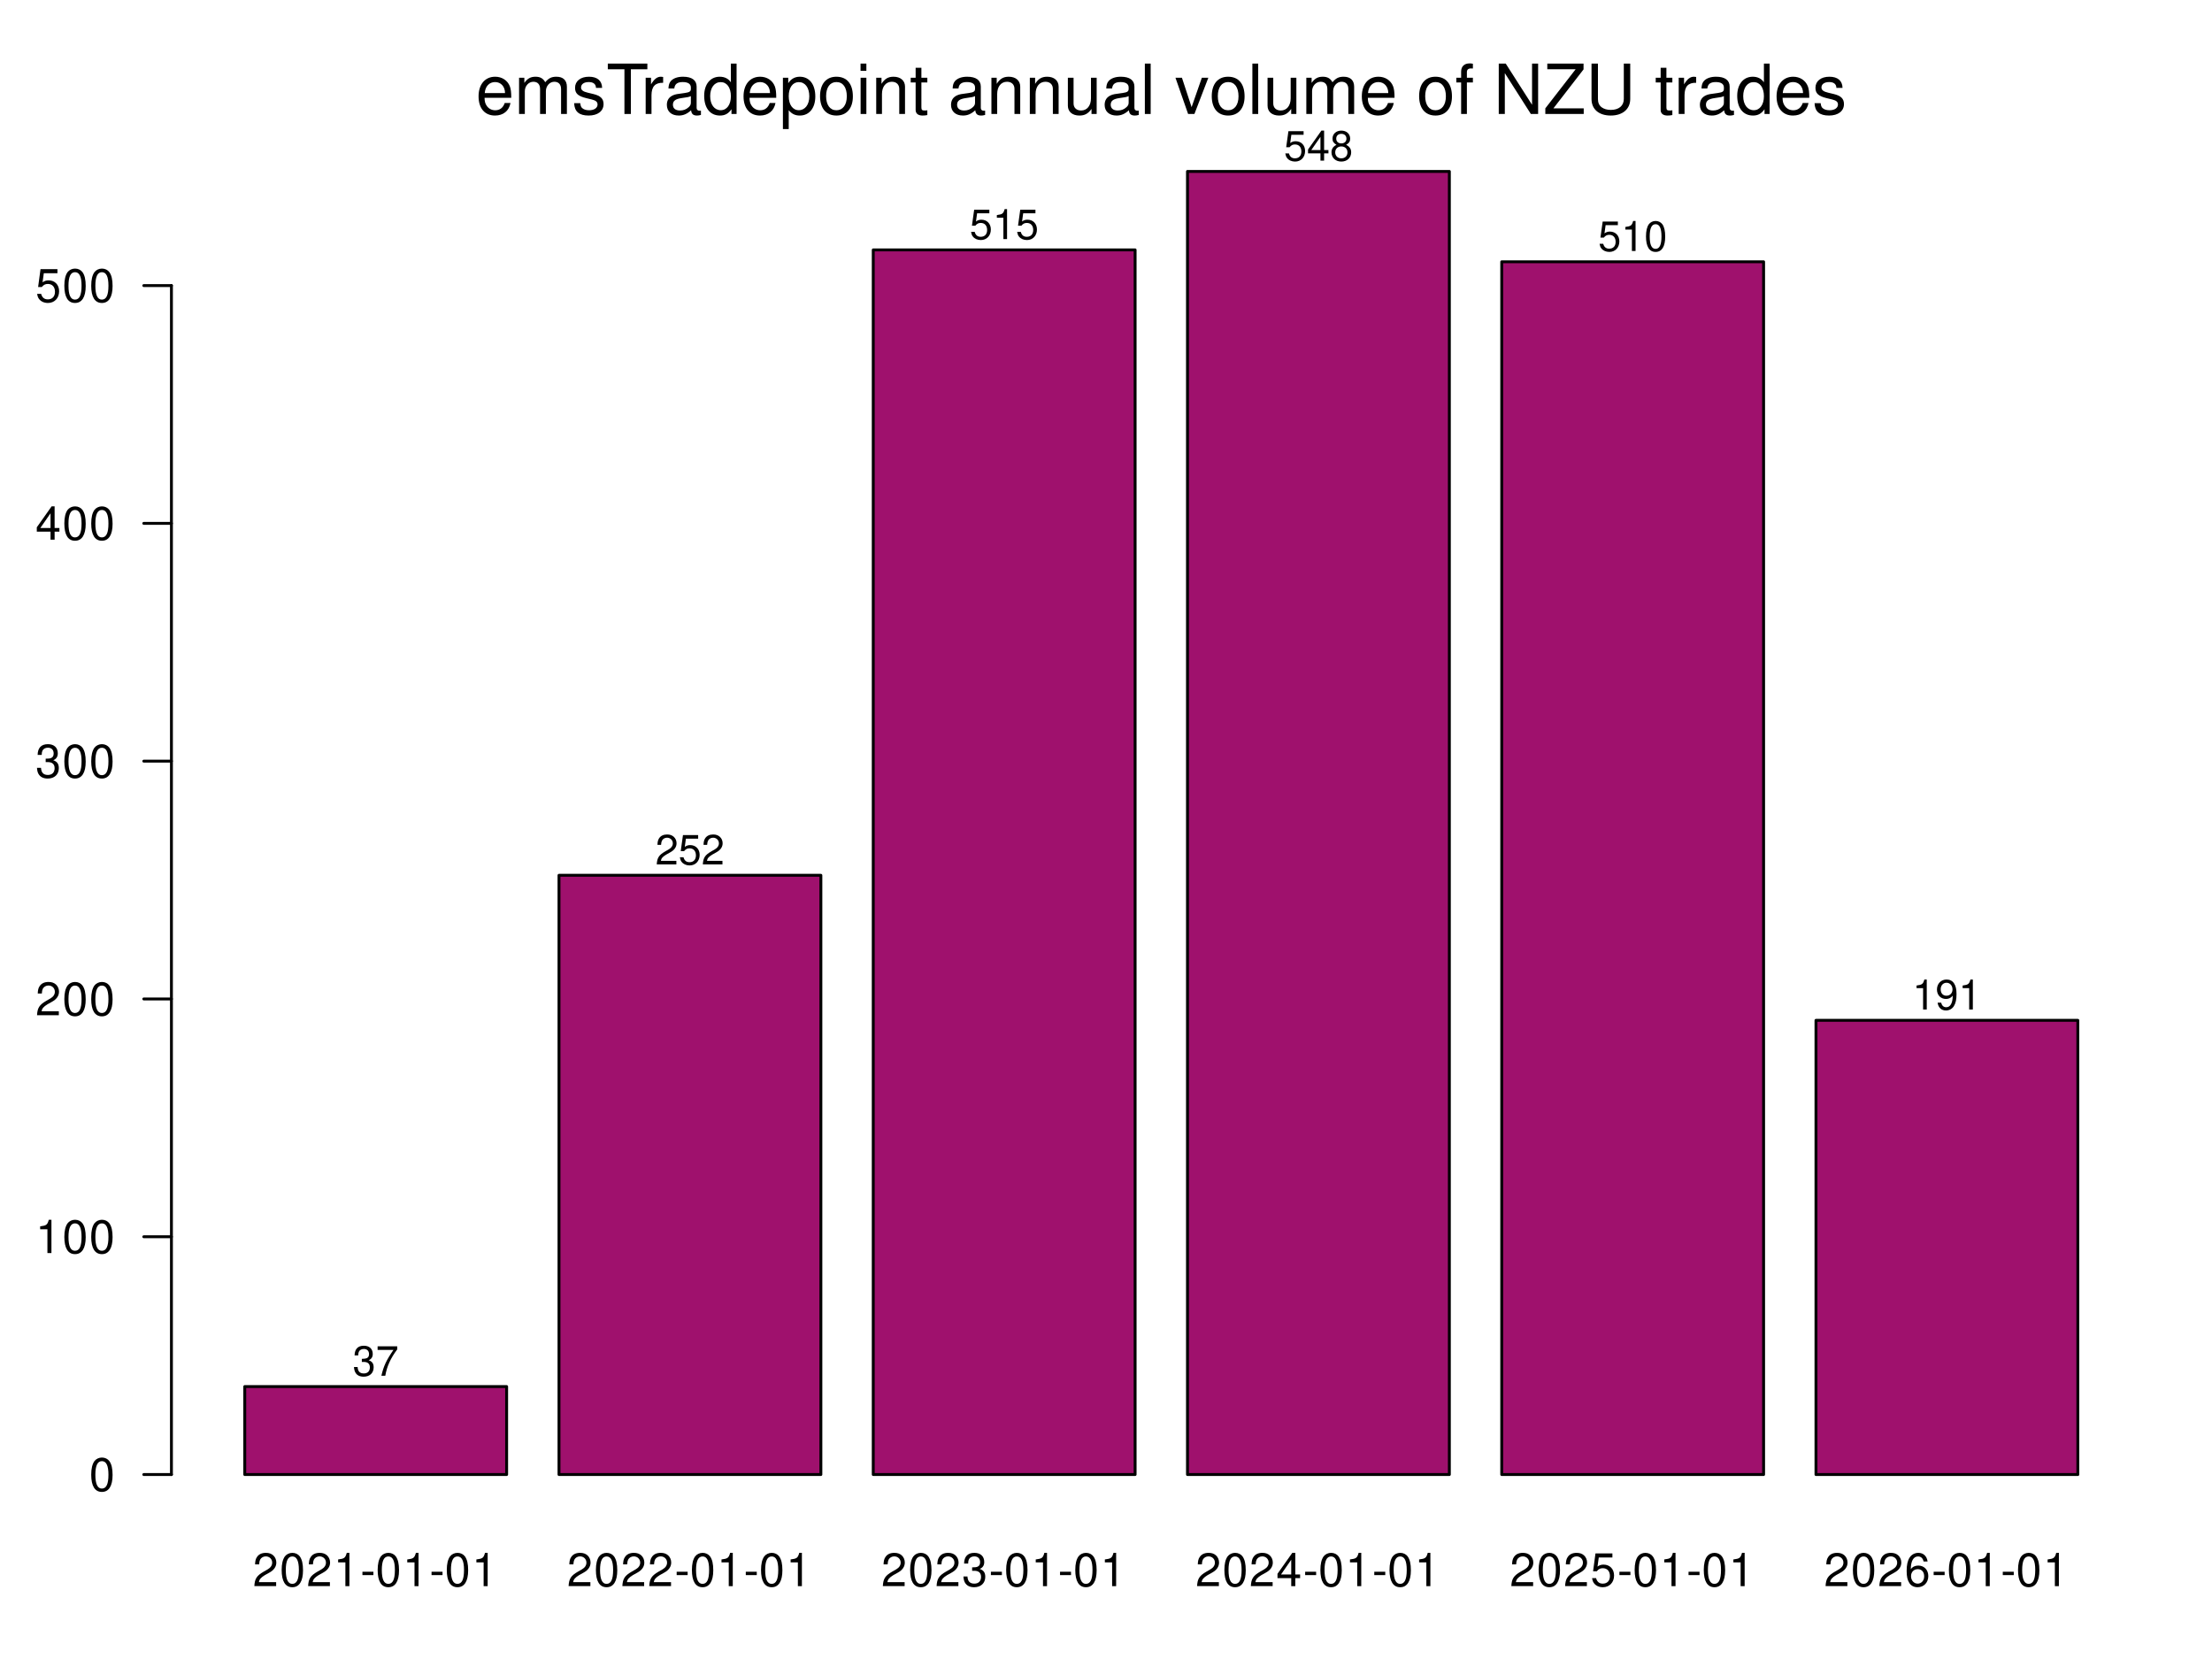
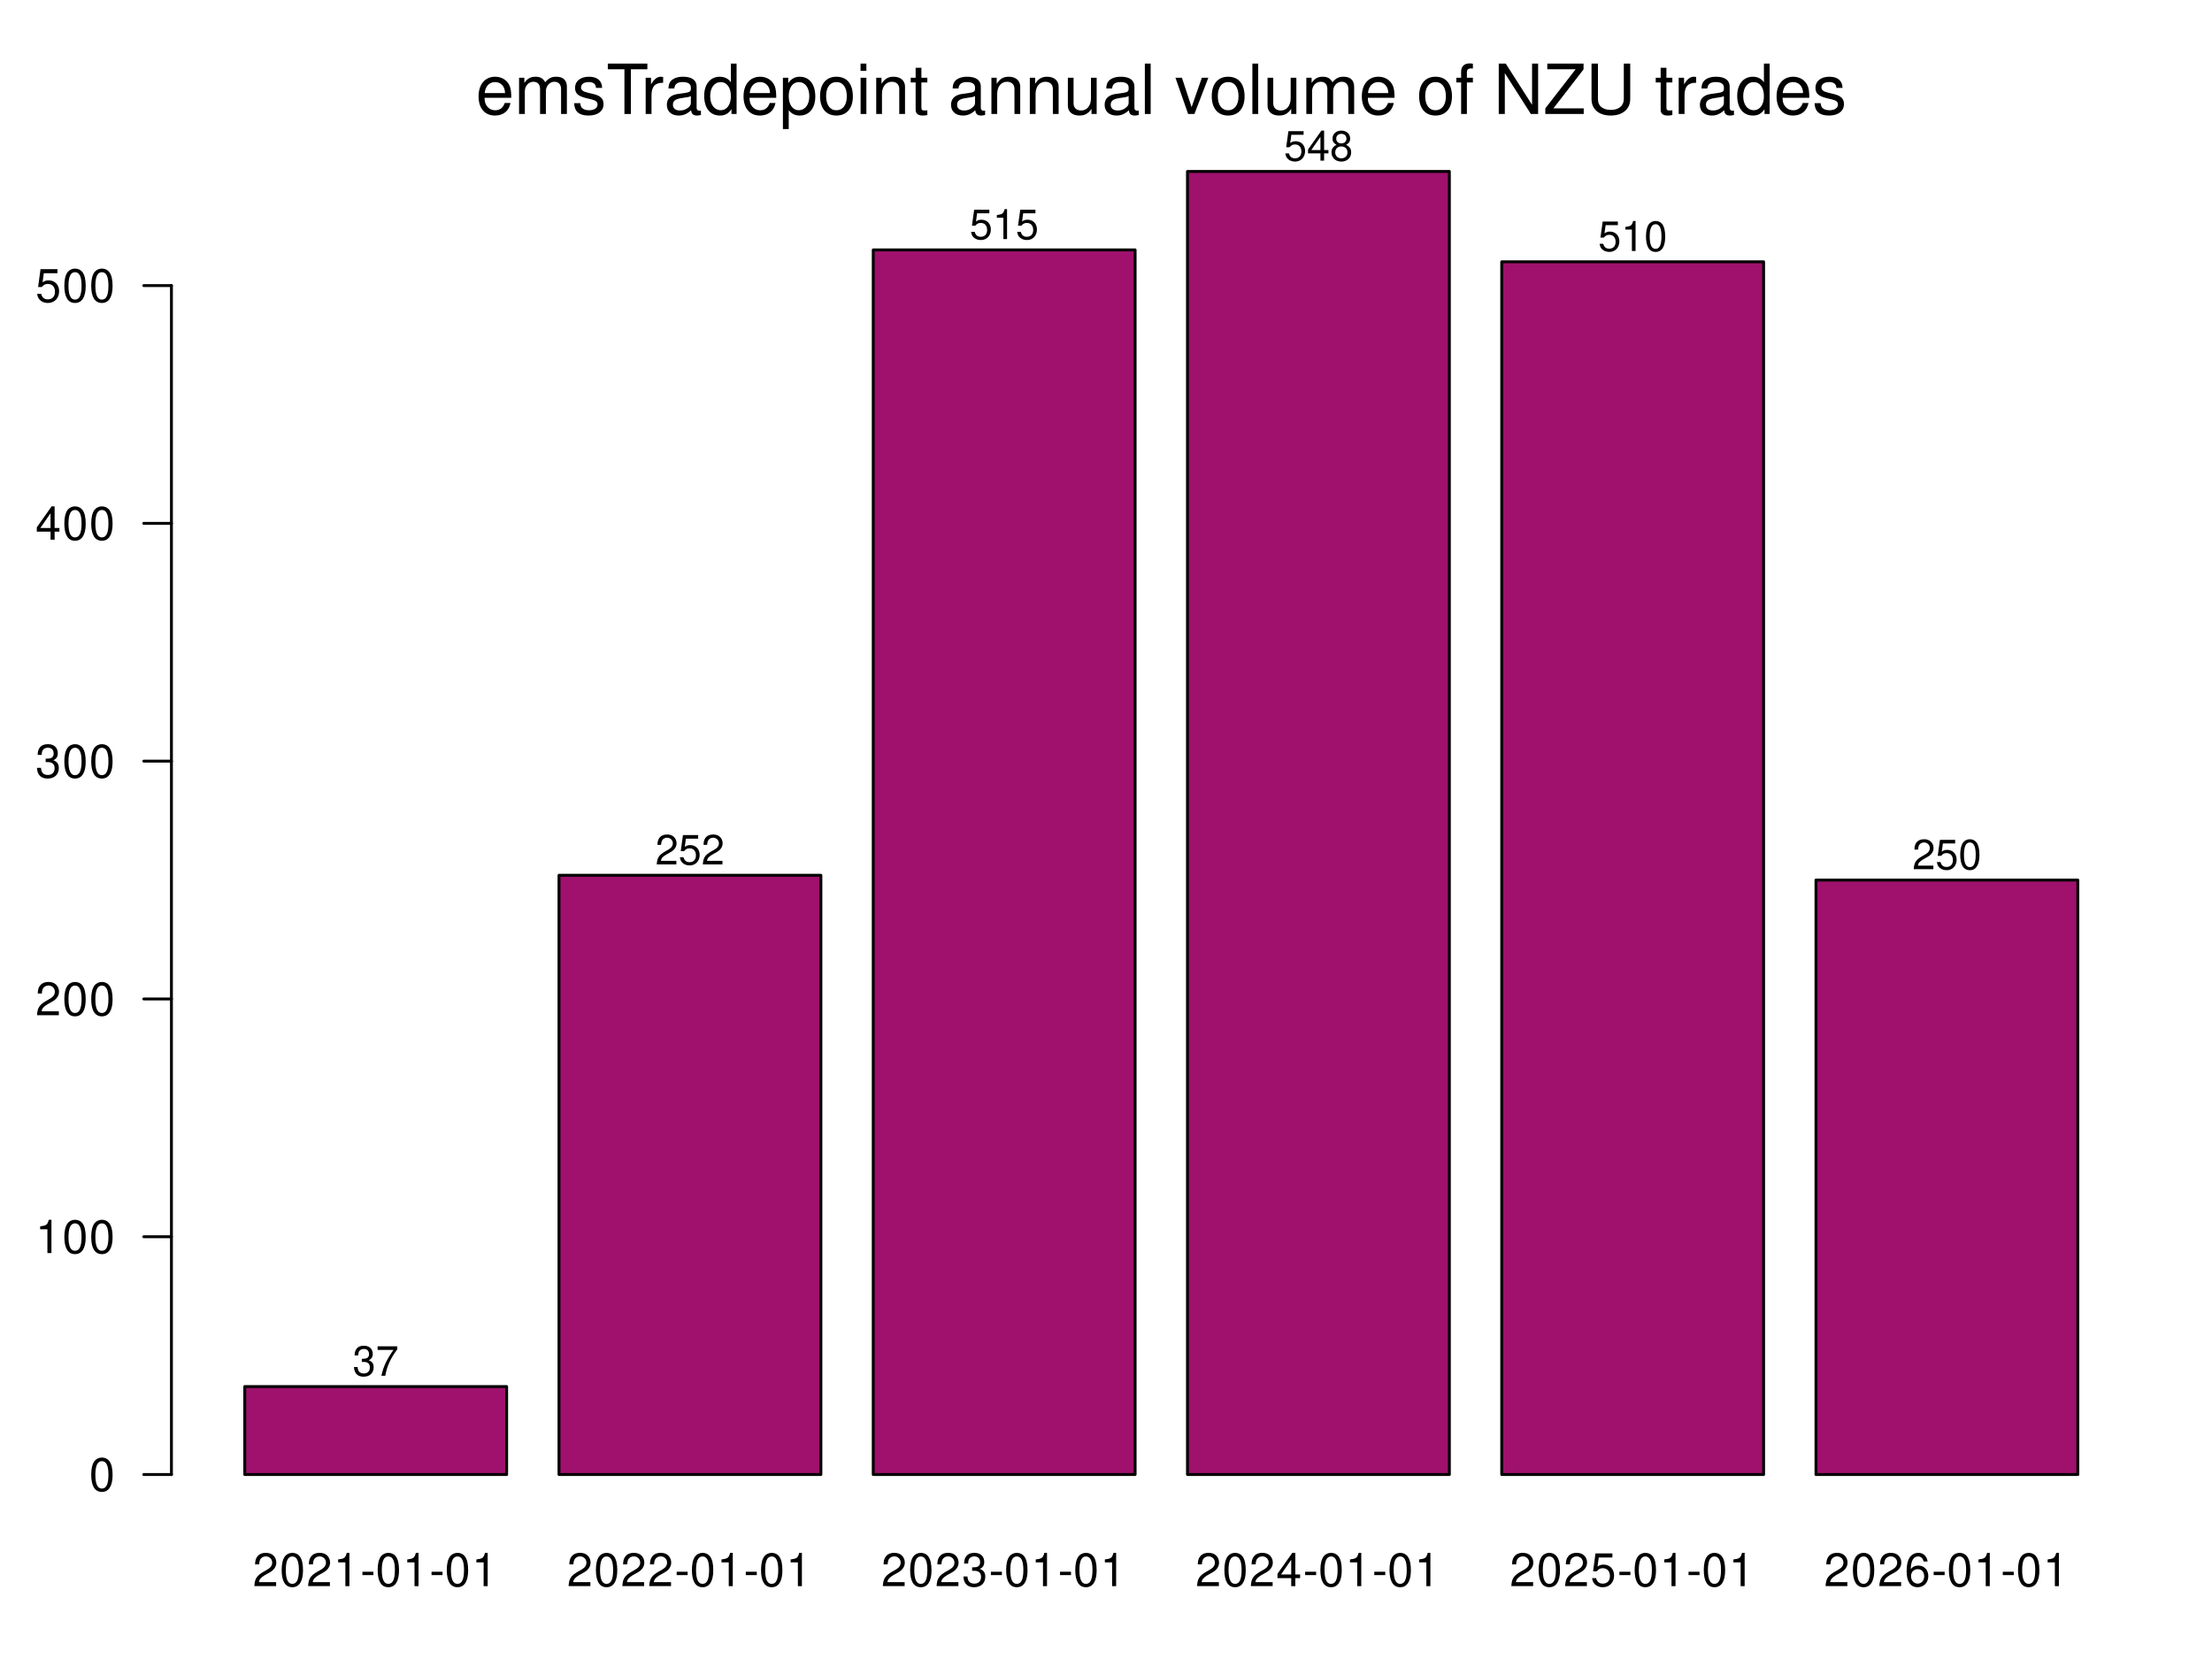
<svg xmlns="http://www.w3.org/2000/svg" xmlns:xlink="http://www.w3.org/1999/xlink" width="576pt" height="432pt" viewBox="0 0 576 432" version="1.1">
  <defs>
    <g>
      <symbol overflow="visible" id="glyph0-0">
        <path style="stroke:none;" d="" />
      </symbol>
      <symbol overflow="visible" id="glyph0-1">
        <path style="stroke:none;" d="M 6.078 -1.047 L 1.594 -1.047 C 1.703 -1.766 2.094 -2.219 3.125 -2.859 L 4.328 -3.531 C 5.516 -4.188 6.125 -5.078 6.125 -6.141 C 6.125 -6.859 5.844 -7.531 5.344 -8 C 4.844 -8.453 4.219 -8.672 3.406 -8.672 C 2.328 -8.672 1.531 -8.297 1.062 -7.547 C 0.75 -7.094 0.625 -6.547 0.594 -5.672 L 1.656 -5.672 C 1.688 -6.266 1.766 -6.609 1.906 -6.906 C 2.188 -7.422 2.734 -7.75 3.375 -7.75 C 4.328 -7.75 5.047 -7.062 5.047 -6.125 C 5.047 -5.422 4.656 -4.828 3.906 -4.391 L 2.797 -3.75 C 1.016 -2.719 0.5 -1.906 0.406 -0.016 L 6.078 -0.016 Z M 6.078 -1.047 " />
      </symbol>
      <symbol overflow="visible" id="glyph0-2">
        <path style="stroke:none;" d="M 3.297 -8.672 C 2.516 -8.672 1.781 -8.312 1.344 -7.734 C 0.797 -6.953 0.516 -5.812 0.516 -4.203 C 0.516 -1.266 1.469 0.281 3.297 0.281 C 5.094 0.281 6.078 -1.266 6.078 -4.125 C 6.078 -5.812 5.812 -6.938 5.25 -7.734 C 4.812 -8.328 4.109 -8.672 3.297 -8.672 Z M 3.297 -7.734 C 4.438 -7.734 5 -6.578 5 -4.219 C 5 -1.75 4.453 -0.594 3.281 -0.594 C 2.156 -0.594 1.594 -1.797 1.594 -4.188 C 1.594 -6.578 2.156 -7.734 3.297 -7.734 Z M 3.297 -7.734 " />
      </symbol>
      <symbol overflow="visible" id="glyph0-3">
        <path style="stroke:none;" d="M 3.109 -6.188 L 3.109 0 L 4.156 0 L 4.156 -8.672 L 3.469 -8.672 C 3.094 -7.344 2.859 -7.156 1.219 -6.953 L 1.219 -6.188 Z M 3.109 -6.188 " />
      </symbol>
      <symbol overflow="visible" id="glyph0-4">
        <path style="stroke:none;" d="M 3.406 -3.75 L 0.547 -3.75 L 0.547 -2.875 L 3.406 -2.875 Z M 3.406 -3.75 " />
      </symbol>
      <symbol overflow="visible" id="glyph0-5">
        <path style="stroke:none;" d="M 2.656 -4 L 3.234 -4 C 4.375 -4 4.984 -3.453 4.984 -2.406 C 4.984 -1.312 4.328 -0.656 3.234 -0.656 C 2.078 -0.656 1.516 -1.25 1.438 -2.516 L 0.391 -2.516 C 0.438 -1.828 0.547 -1.375 0.75 -0.984 C 1.203 -0.141 2.031 0.281 3.188 0.281 C 4.938 0.281 6.078 -0.781 6.078 -2.422 C 6.078 -3.531 5.656 -4.125 4.625 -4.484 C 5.422 -4.812 5.812 -5.406 5.812 -6.281 C 5.812 -7.781 4.844 -8.672 3.234 -8.672 C 1.516 -8.672 0.594 -7.719 0.562 -5.875 L 1.625 -5.875 C 1.625 -6.406 1.688 -6.703 1.812 -6.969 C 2.047 -7.469 2.578 -7.75 3.234 -7.75 C 4.172 -7.75 4.734 -7.188 4.734 -6.25 C 4.734 -5.641 4.531 -5.266 4.062 -5.062 C 3.766 -4.938 3.391 -4.891 2.656 -4.891 Z M 2.656 -4 " />
      </symbol>
      <symbol overflow="visible" id="glyph0-6">
        <path style="stroke:none;" d="M 3.922 -2.094 L 3.922 0 L 4.984 0 L 4.984 -2.094 L 6.234 -2.094 L 6.234 -3.047 L 4.984 -3.047 L 4.984 -8.672 L 4.203 -8.672 L 0.344 -3.219 L 0.344 -2.094 Z M 3.922 -3.047 L 1.266 -3.047 L 3.922 -6.875 Z M 3.922 -3.047 " />
      </symbol>
      <symbol overflow="visible" id="glyph0-7">
        <path style="stroke:none;" d="M 5.719 -8.516 L 1.312 -8.516 L 0.688 -3.875 L 1.656 -3.875 C 2.141 -4.469 2.562 -4.672 3.234 -4.672 C 4.375 -4.672 5.078 -3.891 5.078 -2.625 C 5.078 -1.406 4.375 -0.656 3.219 -0.656 C 2.297 -0.656 1.734 -1.125 1.469 -2.094 L 0.422 -2.094 C 0.562 -1.391 0.688 -1.062 0.938 -0.75 C 1.422 -0.094 2.281 0.281 3.234 0.281 C 4.953 0.281 6.156 -0.969 6.156 -2.766 C 6.156 -4.453 5.047 -5.609 3.406 -5.609 C 2.812 -5.609 2.328 -5.453 1.844 -5.094 L 2.172 -7.469 L 5.719 -7.469 Z M 5.719 -8.516 " />
      </symbol>
      <symbol overflow="visible" id="glyph0-8">
        <path style="stroke:none;" d="M 5.969 -6.422 C 5.766 -7.844 4.859 -8.672 3.562 -8.672 C 2.625 -8.672 1.781 -8.219 1.281 -7.438 C 0.75 -6.594 0.516 -5.531 0.516 -3.953 C 0.516 -2.5 0.719 -1.578 1.234 -0.797 C 1.688 -0.094 2.438 0.281 3.375 0.281 C 4.984 0.281 6.156 -0.938 6.156 -2.625 C 6.156 -4.219 5.078 -5.359 3.547 -5.359 C 2.719 -5.359 2.047 -5.047 1.594 -4.406 C 1.609 -6.547 2.281 -7.734 3.484 -7.734 C 4.234 -7.734 4.75 -7.266 4.922 -6.422 Z M 3.422 -4.422 C 4.438 -4.422 5.078 -3.703 5.078 -2.547 C 5.078 -1.453 4.359 -0.656 3.391 -0.656 C 2.406 -0.656 1.656 -1.484 1.656 -2.594 C 1.656 -3.672 2.375 -4.422 3.422 -4.422 Z M 3.422 -4.422 " />
      </symbol>
      <symbol overflow="visible" id="glyph1-0">
        <path style="stroke:none;" d="" />
      </symbol>
      <symbol overflow="visible" id="glyph1-1">
        <path style="stroke:none;" d="M 2.391 -3.594 L 2.906 -3.594 C 3.938 -3.594 4.484 -3.109 4.484 -2.172 C 4.484 -1.188 3.891 -0.594 2.922 -0.594 C 1.875 -0.594 1.359 -1.125 1.297 -2.266 L 0.344 -2.266 C 0.391 -1.641 0.5 -1.234 0.688 -0.891 C 1.078 -0.125 1.828 0.25 2.875 0.25 C 4.453 0.25 5.469 -0.703 5.469 -2.188 C 5.469 -3.172 5.078 -3.719 4.172 -4.031 C 4.875 -4.328 5.234 -4.875 5.234 -5.656 C 5.234 -7 4.359 -7.812 2.906 -7.812 C 1.359 -7.812 0.547 -6.938 0.5 -5.297 L 1.453 -5.297 C 1.469 -5.766 1.516 -6.031 1.625 -6.266 C 1.844 -6.719 2.328 -6.969 2.922 -6.969 C 3.75 -6.969 4.266 -6.469 4.266 -5.625 C 4.266 -5.078 4.078 -4.734 3.656 -4.562 C 3.391 -4.453 3.047 -4.406 2.391 -4.391 Z M 2.391 -3.594 " />
      </symbol>
      <symbol overflow="visible" id="glyph1-2">
        <path style="stroke:none;" d="M 5.609 -7.656 L 0.5 -7.656 L 0.5 -6.719 L 4.625 -6.719 C 2.812 -4.109 2.062 -2.516 1.484 0 L 2.5 0 C 2.922 -2.453 3.891 -4.562 5.609 -6.859 Z M 5.609 -7.656 " />
      </symbol>
      <symbol overflow="visible" id="glyph1-3">
        <path style="stroke:none;" d="M 5.469 -0.938 L 1.438 -0.938 C 1.531 -1.594 1.875 -2 2.812 -2.562 L 3.891 -3.172 C 4.969 -3.766 5.516 -4.562 5.516 -5.531 C 5.516 -6.172 5.266 -6.781 4.797 -7.203 C 4.344 -7.609 3.797 -7.812 3.062 -7.812 C 2.094 -7.812 1.375 -7.453 0.953 -6.797 C 0.688 -6.375 0.562 -5.891 0.547 -5.109 L 1.484 -5.109 C 1.516 -5.641 1.594 -5.953 1.719 -6.203 C 1.969 -6.688 2.469 -6.969 3.031 -6.969 C 3.891 -6.969 4.547 -6.344 4.547 -5.5 C 4.547 -4.875 4.188 -4.344 3.516 -3.953 L 2.516 -3.375 C 0.922 -2.453 0.453 -1.719 0.359 -0.016 L 5.469 -0.016 Z M 5.469 -0.938 " />
      </symbol>
      <symbol overflow="visible" id="glyph1-4">
        <path style="stroke:none;" d="M 5.141 -7.656 L 1.188 -7.656 L 0.609 -3.484 L 1.484 -3.484 C 1.938 -4.016 2.297 -4.203 2.906 -4.203 C 3.938 -4.203 4.562 -3.5 4.562 -2.359 C 4.562 -1.266 3.938 -0.594 2.891 -0.594 C 2.062 -0.594 1.562 -1.016 1.328 -1.875 L 0.375 -1.875 C 0.5 -1.25 0.609 -0.953 0.844 -0.672 C 1.281 -0.094 2.047 0.25 2.922 0.25 C 4.453 0.25 5.531 -0.875 5.531 -2.5 C 5.531 -4 4.531 -5.047 3.062 -5.047 C 2.531 -5.047 2.094 -4.906 1.656 -4.578 L 1.953 -6.719 L 5.141 -6.719 Z M 5.141 -7.656 " />
      </symbol>
      <symbol overflow="visible" id="glyph1-5">
        <path style="stroke:none;" d="M 2.797 -5.562 L 2.797 0 L 3.75 0 L 3.75 -7.812 L 3.125 -7.812 C 2.781 -6.609 2.562 -6.453 1.094 -6.25 L 1.094 -5.562 Z M 2.797 -5.562 " />
      </symbol>
      <symbol overflow="visible" id="glyph1-6">
        <path style="stroke:none;" d="M 3.531 -1.891 L 3.531 0 L 4.484 0 L 4.484 -1.891 L 5.609 -1.891 L 5.609 -2.75 L 4.484 -2.75 L 4.484 -7.812 L 3.781 -7.812 L 0.297 -2.891 L 0.297 -1.891 Z M 3.531 -2.75 L 1.141 -2.75 L 3.531 -6.188 Z M 3.531 -2.75 " />
      </symbol>
      <symbol overflow="visible" id="glyph1-7">
        <path style="stroke:none;" d="M 4.219 -4.109 C 5.016 -4.594 5.266 -4.984 5.266 -5.719 C 5.266 -6.953 4.328 -7.812 2.969 -7.812 C 1.625 -7.812 0.672 -6.953 0.672 -5.734 C 0.672 -4.984 0.922 -4.609 1.703 -4.109 C 0.828 -3.672 0.406 -3.031 0.406 -2.172 C 0.406 -0.75 1.453 0.25 2.969 0.25 C 4.484 0.25 5.531 -0.75 5.531 -2.172 C 5.531 -3.031 5.109 -3.672 4.219 -4.109 Z M 2.969 -6.969 C 3.781 -6.969 4.297 -6.484 4.297 -5.703 C 4.297 -4.969 3.766 -4.484 2.969 -4.484 C 2.156 -4.484 1.641 -4.969 1.641 -5.719 C 1.641 -6.484 2.156 -6.969 2.969 -6.969 Z M 2.969 -3.688 C 3.922 -3.688 4.562 -3.062 4.562 -2.156 C 4.562 -1.203 3.938 -0.594 2.953 -0.594 C 2.016 -0.594 1.375 -1.234 1.375 -2.141 C 1.375 -3.062 2.016 -3.688 2.969 -3.688 Z M 2.969 -3.688 " />
      </symbol>
      <symbol overflow="visible" id="glyph1-8">
        <path style="stroke:none;" d="M 2.969 -7.812 C 2.25 -7.812 1.609 -7.484 1.203 -6.953 C 0.719 -6.266 0.469 -5.219 0.469 -3.781 C 0.469 -1.141 1.328 0.25 2.969 0.25 C 4.594 0.25 5.469 -1.141 5.469 -3.719 C 5.469 -5.219 5.234 -6.234 4.734 -6.953 C 4.328 -7.5 3.688 -7.812 2.969 -7.812 Z M 2.969 -6.969 C 4 -6.969 4.5 -5.922 4.5 -3.797 C 4.5 -1.578 4 -0.547 2.953 -0.547 C 1.938 -0.547 1.438 -1.625 1.438 -3.766 C 1.438 -5.922 1.938 -6.969 2.969 -6.969 Z M 2.969 -6.969 " />
      </symbol>
-       <symbol overflow="visible" id="glyph1-9">
-         <path style="stroke:none;" d="M 0.578 -1.781 C 0.75 -0.5 1.578 0.25 2.75 0.25 C 3.594 0.25 4.344 -0.156 4.797 -0.859 C 5.281 -1.625 5.5 -2.578 5.5 -4 C 5.5 -5.312 5.297 -6.141 4.844 -6.828 C 4.422 -7.469 3.75 -7.812 2.922 -7.812 C 1.453 -7.812 0.406 -6.719 0.406 -5.203 C 0.406 -3.766 1.375 -2.75 2.766 -2.75 C 3.484 -2.75 4.031 -3.016 4.516 -3.609 C 4.5 -1.656 3.891 -0.594 2.812 -0.594 C 2.141 -0.594 1.672 -1.031 1.516 -1.781 Z M 2.906 -6.969 C 3.797 -6.969 4.453 -6.234 4.453 -5.219 C 4.453 -4.266 3.812 -3.594 2.875 -3.594 C 1.953 -3.594 1.375 -4.25 1.375 -5.281 C 1.375 -6.266 2.016 -6.969 2.906 -6.969 Z M 2.906 -6.969 " />
-       </symbol>
      <symbol overflow="visible" id="glyph2-0">
        <path style="stroke:none;" d="" />
      </symbol>
      <symbol overflow="visible" id="glyph2-1">
        <path style="stroke:none;" d="M 9.234 -4.219 C 9.234 -5.656 9.125 -6.516 8.859 -7.219 C 8.25 -8.766 6.797 -9.703 5.047 -9.703 C 2.406 -9.703 0.719 -7.703 0.719 -4.594 C 0.719 -1.469 2.344 0.406 5 0.406 C 7.156 0.406 8.656 -0.812 9.031 -2.859 L 7.531 -2.859 C 7.109 -1.625 6.266 -0.969 5.062 -0.969 C 4.109 -0.969 3.297 -1.406 2.797 -2.203 C 2.438 -2.734 2.297 -3.281 2.281 -4.219 Z M 2.328 -5.438 C 2.453 -7.188 3.516 -8.312 5.016 -8.312 C 6.547 -8.312 7.609 -7.125 7.609 -5.438 Z M 2.328 -5.438 " />
      </symbol>
      <symbol overflow="visible" id="glyph2-2">
        <path style="stroke:none;" d="M 1.266 -9.438 L 1.266 0 L 2.766 0 L 2.766 -5.922 C 2.766 -7.297 3.766 -8.391 4.984 -8.391 C 6.109 -8.391 6.734 -7.703 6.734 -6.5 L 6.734 0 L 8.25 0 L 8.25 -5.922 C 8.25 -7.297 9.234 -8.391 10.453 -8.391 C 11.562 -8.391 12.203 -7.688 12.203 -6.5 L 12.203 0 L 13.719 0 L 13.719 -7.078 C 13.719 -8.766 12.75 -9.703 10.984 -9.703 C 9.719 -9.703 8.969 -9.328 8.078 -8.266 C 7.531 -9.266 6.766 -9.703 5.547 -9.703 C 4.281 -9.703 3.438 -9.234 2.641 -8.094 L 2.641 -9.438 Z M 1.266 -9.438 " />
      </symbol>
      <symbol overflow="visible" id="glyph2-3">
        <path style="stroke:none;" d="M 7.891 -6.797 C 7.859 -8.656 6.641 -9.703 4.469 -9.703 C 2.266 -9.703 0.844 -8.562 0.844 -6.828 C 0.844 -5.344 1.609 -4.641 3.828 -4.109 L 5.234 -3.766 C 6.281 -3.516 6.703 -3.125 6.703 -2.469 C 6.703 -1.562 5.812 -0.969 4.5 -0.969 C 3.688 -0.969 3 -1.203 2.625 -1.609 C 2.391 -1.875 2.281 -2.141 2.203 -2.812 L 0.609 -2.812 C 0.688 -0.625 1.906 0.406 4.375 0.406 C 6.75 0.406 8.266 -0.75 8.266 -2.578 C 8.266 -3.984 7.469 -4.75 5.594 -5.203 L 4.156 -5.547 C 2.938 -5.828 2.406 -6.234 2.406 -6.891 C 2.406 -7.781 3.188 -8.312 4.406 -8.312 C 5.609 -8.312 6.266 -7.797 6.297 -6.797 Z M 7.891 -6.797 " />
      </symbol>
      <symbol overflow="visible" id="glyph2-4">
        <path style="stroke:none;" d="M 6.375 -11.641 L 10.672 -11.641 L 10.672 -13.125 L 0.375 -13.125 L 0.375 -11.641 L 4.703 -11.641 L 4.703 0 L 6.375 0 Z M 6.375 -11.641 " />
      </symbol>
      <symbol overflow="visible" id="glyph2-5">
        <path style="stroke:none;" d="M 1.234 -9.438 L 1.234 0 L 2.75 0 L 2.75 -4.891 C 2.766 -7.156 3.703 -8.172 5.781 -8.125 L 5.781 -9.641 C 5.531 -9.688 5.375 -9.703 5.203 -9.703 C 4.234 -9.703 3.484 -9.125 2.625 -7.719 L 2.625 -9.438 Z M 1.234 -9.438 " />
      </symbol>
      <symbol overflow="visible" id="glyph2-6">
        <path style="stroke:none;" d="M 9.625 -0.875 C 9.469 -0.844 9.391 -0.844 9.312 -0.844 C 8.781 -0.844 8.5 -1.109 8.5 -1.578 L 8.5 -7.125 C 8.5 -8.797 7.266 -9.703 4.953 -9.703 C 3.562 -9.703 2.469 -9.312 1.812 -8.609 C 1.391 -8.125 1.203 -7.578 1.172 -6.641 L 2.688 -6.641 C 2.812 -7.797 3.484 -8.312 4.891 -8.312 C 6.266 -8.312 7 -7.812 7 -6.906 L 7 -6.516 C 6.984 -5.875 6.656 -5.641 5.438 -5.469 C 3.312 -5.203 2.984 -5.125 2.406 -4.891 C 1.312 -4.422 0.75 -3.594 0.75 -2.375 C 0.75 -0.672 1.938 0.406 3.859 0.406 C 5.047 0.406 6 0 7.062 -0.969 C 7.156 0 7.625 0.406 8.609 0.406 C 8.922 0.406 9.125 0.375 9.625 0.25 Z M 7 -2.969 C 7 -2.469 6.859 -2.156 6.406 -1.75 C 5.797 -1.188 5.062 -0.906 4.172 -0.906 C 3 -0.906 2.328 -1.453 2.328 -2.406 C 2.328 -3.406 2.969 -3.906 4.594 -4.141 C 6.188 -4.359 6.5 -4.422 7 -4.656 Z M 7 -2.969 " />
      </symbol>
      <symbol overflow="visible" id="glyph2-7">
        <path style="stroke:none;" d="M 8.906 -13.125 L 7.422 -13.125 L 7.422 -8.25 C 6.781 -9.203 5.781 -9.703 4.516 -9.703 C 2.062 -9.703 0.469 -7.734 0.469 -4.734 C 0.469 -1.547 2.016 0.406 4.578 0.406 C 5.875 0.406 6.766 -0.078 7.578 -1.234 L 7.578 0 L 8.906 0 Z M 4.766 -8.297 C 6.391 -8.297 7.422 -6.875 7.422 -4.609 C 7.422 -2.438 6.375 -0.984 4.781 -0.984 C 3.125 -0.984 2.031 -2.453 2.031 -4.641 C 2.031 -6.844 3.125 -8.297 4.766 -8.297 Z M 4.766 -8.297 " />
      </symbol>
      <symbol overflow="visible" id="glyph2-8">
        <path style="stroke:none;" d="M 0.969 3.922 L 2.484 3.922 L 2.484 -0.984 C 3.281 -0.016 4.156 0.406 5.375 0.406 C 7.828 0.406 9.406 -1.547 9.406 -4.547 C 9.406 -7.719 7.859 -9.703 5.359 -9.703 C 4.094 -9.703 3.062 -9.125 2.359 -8.016 L 2.359 -9.438 L 0.969 -9.438 Z M 5.109 -8.297 C 6.766 -8.297 7.844 -6.844 7.844 -4.594 C 7.844 -2.453 6.75 -0.984 5.109 -0.984 C 3.516 -0.984 2.484 -2.438 2.484 -4.641 C 2.484 -6.859 3.516 -8.297 5.109 -8.297 Z M 5.109 -8.297 " />
      </symbol>
      <symbol overflow="visible" id="glyph2-9">
        <path style="stroke:none;" d="M 4.891 -9.703 C 2.234 -9.703 0.641 -7.812 0.641 -4.641 C 0.641 -1.453 2.234 0.406 4.906 0.406 C 7.578 0.406 9.188 -1.469 9.188 -4.578 C 9.188 -7.844 7.625 -9.703 4.891 -9.703 Z M 4.906 -8.312 C 6.609 -8.312 7.609 -6.938 7.609 -4.594 C 7.609 -2.359 6.562 -0.969 4.906 -0.969 C 3.234 -0.969 2.219 -2.359 2.219 -4.641 C 2.219 -6.938 3.234 -8.312 4.906 -8.312 Z M 4.906 -8.312 " />
      </symbol>
      <symbol overflow="visible" id="glyph2-10">
        <path style="stroke:none;" d="M 2.703 -9.438 L 1.203 -9.438 L 1.203 0 L 2.703 0 Z M 2.703 -13.125 L 1.188 -13.125 L 1.188 -11.234 L 2.703 -11.234 Z M 2.703 -13.125 " />
      </symbol>
      <symbol overflow="visible" id="glyph2-11">
        <path style="stroke:none;" d="M 1.266 -9.438 L 1.266 0 L 2.766 0 L 2.766 -5.203 C 2.766 -7.125 3.781 -8.391 5.328 -8.391 C 6.516 -8.391 7.266 -7.672 7.266 -6.531 L 7.266 0 L 8.766 0 L 8.766 -7.125 C 8.766 -8.688 7.594 -9.703 5.781 -9.703 C 4.375 -9.703 3.469 -9.156 2.641 -7.844 L 2.641 -9.438 Z M 1.266 -9.438 " />
      </symbol>
      <symbol overflow="visible" id="glyph2-12">
        <path style="stroke:none;" d="M 4.578 -9.438 L 3.031 -9.438 L 3.031 -12.031 L 1.531 -12.031 L 1.531 -9.438 L 0.25 -9.438 L 0.25 -8.203 L 1.531 -8.203 L 1.531 -1.078 C 1.531 -0.109 2.172 0.406 3.344 0.406 C 3.75 0.406 4.062 0.375 4.578 0.281 L 4.578 -0.969 C 4.359 -0.922 4.156 -0.906 3.859 -0.906 C 3.203 -0.906 3.031 -1.078 3.031 -1.75 L 3.031 -8.203 L 4.578 -8.203 Z M 4.578 -9.438 " />
      </symbol>
      <symbol overflow="visible" id="glyph2-13">
        <path style="stroke:none;" d="" />
      </symbol>
      <symbol overflow="visible" id="glyph2-14">
        <path style="stroke:none;" d="M 8.672 0 L 8.672 -9.438 L 7.188 -9.438 L 7.188 -4.094 C 7.188 -2.156 6.172 -0.906 4.609 -0.906 C 3.422 -0.906 2.656 -1.625 2.656 -2.75 L 2.656 -9.438 L 1.172 -9.438 L 1.172 -2.156 C 1.172 -0.594 2.344 0.406 4.172 0.406 C 5.562 0.406 6.438 -0.078 7.328 -1.312 L 7.328 0 Z M 8.672 0 " />
      </symbol>
      <symbol overflow="visible" id="glyph2-15">
        <path style="stroke:none;" d="M 2.734 -13.125 L 1.219 -13.125 L 1.219 0 L 2.734 0 Z M 2.734 -13.125 " />
      </symbol>
      <symbol overflow="visible" id="glyph2-16">
        <path style="stroke:none;" d="M 5.125 0 L 8.75 -9.438 L 7.062 -9.438 L 4.391 -1.781 L 1.875 -9.438 L 0.188 -9.438 L 3.484 0 Z M 5.125 0 " />
      </symbol>
      <symbol overflow="visible" id="glyph2-17">
        <path style="stroke:none;" d="M 4.641 -9.438 L 3.078 -9.438 L 3.078 -10.906 C 3.078 -11.531 3.422 -11.859 4.125 -11.859 C 4.25 -11.859 4.297 -11.859 4.641 -11.844 L 4.641 -13.078 C 4.297 -13.156 4.109 -13.172 3.797 -13.172 C 2.406 -13.172 1.578 -12.391 1.578 -11.031 L 1.578 -9.438 L 0.328 -9.438 L 0.328 -8.203 L 1.578 -8.203 L 1.578 0 L 3.078 0 L 3.078 -8.203 L 4.641 -8.203 Z M 4.641 -9.438 " />
      </symbol>
      <symbol overflow="visible" id="glyph2-18">
        <path style="stroke:none;" d="M 11.625 -13.125 L 10.047 -13.125 L 10.047 -2.391 L 3.188 -13.125 L 1.375 -13.125 L 1.375 0 L 2.953 0 L 2.953 -10.641 L 9.734 0 L 11.625 0 Z M 11.625 -13.125 " />
      </symbol>
      <symbol overflow="visible" id="glyph2-19">
        <path style="stroke:none;" d="M 10.453 -13.125 L 1.016 -13.125 L 1.016 -11.641 L 8.391 -11.641 L 0.5 -1.469 L 0.5 0 L 10.5 0 L 10.5 -1.469 L 2.609 -1.469 L 10.453 -11.609 Z M 10.453 -13.125 " />
      </symbol>
      <symbol overflow="visible" id="glyph2-20">
        <path style="stroke:none;" d="M 9.938 -13.125 L 9.938 -3.906 C 9.938 -2.141 8.656 -1.062 6.547 -1.062 C 5.578 -1.062 4.781 -1.297 4.156 -1.75 C 3.516 -2.25 3.203 -2.922 3.203 -3.906 L 3.203 -13.125 L 1.531 -13.125 L 1.531 -3.906 C 1.531 -1.234 3.438 0.406 6.547 0.406 C 9.625 0.406 11.609 -1.281 11.609 -3.906 L 11.609 -13.125 Z M 9.938 -13.125 " />
      </symbol>
    </g>
  </defs>
-   <g id="surface125">
+   <g id="surface11">
    <rect x="0" y="0" width="576" height="432" style="fill:rgb(100%,100%,100%);fill-opacity:1;stroke:none;" />
    <path style="fill-rule:nonzero;fill:rgb(62.353%,6.667%,42.745%);fill-opacity:1;stroke-width:0.75;stroke-linecap:round;stroke-linejoin:round;stroke:rgb(0%,0%,0%);stroke-opacity:1;stroke-miterlimit:10;" d="M 63.734 383.965 L 131.926 383.965 L 131.926 361.055 L 63.734 361.055 Z M 63.734 383.965 " />
    <path style="fill-rule:nonzero;fill:rgb(62.353%,6.667%,42.745%);fill-opacity:1;stroke-width:0.75;stroke-linecap:round;stroke-linejoin:round;stroke:rgb(0%,0%,0%);stroke-opacity:1;stroke-miterlimit:10;" d="M 145.562 383.965 L 213.754 383.965 L 213.754 227.926 L 145.562 227.926 Z M 145.562 383.965 " />
    <path style="fill-rule:nonzero;fill:rgb(62.353%,6.667%,42.745%);fill-opacity:1;stroke-width:0.75;stroke-linecap:round;stroke-linejoin:round;stroke:rgb(0%,0%,0%);stroke-opacity:1;stroke-miterlimit:10;" d="M 227.391 383.965 L 295.582 383.965 L 295.582 65.07 L 227.391 65.07 Z M 227.391 383.965 " />
    <path style="fill-rule:nonzero;fill:rgb(62.353%,6.667%,42.745%);fill-opacity:1;stroke-width:0.75;stroke-linecap:round;stroke-linejoin:round;stroke:rgb(0%,0%,0%);stroke-opacity:1;stroke-miterlimit:10;" d="M 309.219 383.965 L 377.41 383.965 L 377.41 44.637 L 309.219 44.637 Z M 309.219 383.965 " />
    <path style="fill-rule:nonzero;fill:rgb(62.353%,6.667%,42.745%);fill-opacity:1;stroke-width:0.75;stroke-linecap:round;stroke-linejoin:round;stroke:rgb(0%,0%,0%);stroke-opacity:1;stroke-miterlimit:10;" d="M 391.047 383.965 L 459.238 383.965 L 459.238 68.168 L 391.047 68.168 Z M 391.047 383.965 " />
-     <path style="fill-rule:nonzero;fill:rgb(62.353%,6.667%,42.745%);fill-opacity:1;stroke-width:0.75;stroke-linecap:round;stroke-linejoin:round;stroke:rgb(0%,0%,0%);stroke-opacity:1;stroke-miterlimit:10;" d="M 472.875 383.965 L 541.066 383.965 L 541.066 265.695 L 472.875 265.695 Z M 472.875 383.965 " />
+     <path style="fill-rule:nonzero;fill:rgb(62.353%,6.667%,42.745%);fill-opacity:1;stroke-width:0.75;stroke-linecap:round;stroke-linejoin:round;stroke:rgb(0%,0%,0%);stroke-opacity:1;stroke-miterlimit:10;" d="M 472.875 383.965 L 541.066 383.965 L 541.066 229.164 L 472.875 229.164 Z M 472.875 383.965 " />
    <g style="fill:rgb(0%,0%,0%);fill-opacity:1;">
      <use xlink:href="#glyph0-1" x="65.828" y="413.029" />
      <use xlink:href="#glyph0-2" x="72.828" y="413.029" />
      <use xlink:href="#glyph0-1" x="79.828" y="413.029" />
      <use xlink:href="#glyph0-3" x="86.828" y="413.029" />
      <use xlink:href="#glyph0-4" x="93.828" y="413.029" />
      <use xlink:href="#glyph0-2" x="97.828" y="413.029" />
      <use xlink:href="#glyph0-3" x="104.828" y="413.029" />
      <use xlink:href="#glyph0-4" x="111.828" y="413.029" />
      <use xlink:href="#glyph0-2" x="115.828" y="413.029" />
      <use xlink:href="#glyph0-3" x="122.828" y="413.029" />
    </g>
    <g style="fill:rgb(0%,0%,0%);fill-opacity:1;">
      <use xlink:href="#glyph0-1" x="147.656" y="413.029" />
      <use xlink:href="#glyph0-2" x="154.656" y="413.029" />
      <use xlink:href="#glyph0-1" x="161.656" y="413.029" />
      <use xlink:href="#glyph0-1" x="168.656" y="413.029" />
      <use xlink:href="#glyph0-4" x="175.656" y="413.029" />
      <use xlink:href="#glyph0-2" x="179.656" y="413.029" />
      <use xlink:href="#glyph0-3" x="186.656" y="413.029" />
      <use xlink:href="#glyph0-4" x="193.656" y="413.029" />
      <use xlink:href="#glyph0-2" x="197.656" y="413.029" />
      <use xlink:href="#glyph0-3" x="204.656" y="413.029" />
    </g>
    <g style="fill:rgb(0%,0%,0%);fill-opacity:1;">
      <use xlink:href="#glyph0-1" x="229.484" y="413.029" />
      <use xlink:href="#glyph0-2" x="236.484" y="413.029" />
      <use xlink:href="#glyph0-1" x="243.484" y="413.029" />
      <use xlink:href="#glyph0-5" x="250.484" y="413.029" />
      <use xlink:href="#glyph0-4" x="257.484" y="413.029" />
      <use xlink:href="#glyph0-2" x="261.484" y="413.029" />
      <use xlink:href="#glyph0-3" x="268.484" y="413.029" />
      <use xlink:href="#glyph0-4" x="275.484" y="413.029" />
      <use xlink:href="#glyph0-2" x="279.484" y="413.029" />
      <use xlink:href="#glyph0-3" x="286.484" y="413.029" />
    </g>
    <g style="fill:rgb(0%,0%,0%);fill-opacity:1;">
      <use xlink:href="#glyph0-1" x="311.312" y="413.029" />
      <use xlink:href="#glyph0-2" x="318.312" y="413.029" />
      <use xlink:href="#glyph0-1" x="325.312" y="413.029" />
      <use xlink:href="#glyph0-6" x="332.312" y="413.029" />
      <use xlink:href="#glyph0-4" x="339.312" y="413.029" />
      <use xlink:href="#glyph0-2" x="343.312" y="413.029" />
      <use xlink:href="#glyph0-3" x="350.312" y="413.029" />
      <use xlink:href="#glyph0-4" x="357.312" y="413.029" />
      <use xlink:href="#glyph0-2" x="361.312" y="413.029" />
      <use xlink:href="#glyph0-3" x="368.312" y="413.029" />
    </g>
    <g style="fill:rgb(0%,0%,0%);fill-opacity:1;">
      <use xlink:href="#glyph0-1" x="393.145" y="413.029" />
      <use xlink:href="#glyph0-2" x="400.145" y="413.029" />
      <use xlink:href="#glyph0-1" x="407.145" y="413.029" />
      <use xlink:href="#glyph0-7" x="414.145" y="413.029" />
      <use xlink:href="#glyph0-4" x="421.145" y="413.029" />
      <use xlink:href="#glyph0-2" x="425.145" y="413.029" />
      <use xlink:href="#glyph0-3" x="432.145" y="413.029" />
      <use xlink:href="#glyph0-4" x="439.145" y="413.029" />
      <use xlink:href="#glyph0-2" x="443.145" y="413.029" />
      <use xlink:href="#glyph0-3" x="450.145" y="413.029" />
    </g>
    <g style="fill:rgb(0%,0%,0%);fill-opacity:1;">
      <use xlink:href="#glyph0-1" x="474.973" y="413.029" />
      <use xlink:href="#glyph0-2" x="481.973" y="413.029" />
      <use xlink:href="#glyph0-1" x="488.973" y="413.029" />
      <use xlink:href="#glyph0-8" x="495.973" y="413.029" />
      <use xlink:href="#glyph0-4" x="502.973" y="413.029" />
      <use xlink:href="#glyph0-2" x="506.973" y="413.029" />
      <use xlink:href="#glyph0-3" x="513.973" y="413.029" />
      <use xlink:href="#glyph0-4" x="520.973" y="413.029" />
      <use xlink:href="#glyph0-2" x="524.973" y="413.029" />
      <use xlink:href="#glyph0-3" x="531.973" y="413.029" />
    </g>
    <path style="fill:none;stroke-width:0.75;stroke-linecap:round;stroke-linejoin:round;stroke:rgb(0%,0%,0%);stroke-opacity:1;stroke-miterlimit:10;" d="M 44.641 383.965 L 44.641 74.363 " />
    <path style="fill:none;stroke-width:0.75;stroke-linecap:round;stroke-linejoin:round;stroke:rgb(0%,0%,0%);stroke-opacity:1;stroke-miterlimit:10;" d="M 44.641 383.965 L 37.441 383.965 " />
    <path style="fill:none;stroke-width:0.75;stroke-linecap:round;stroke-linejoin:round;stroke:rgb(0%,0%,0%);stroke-opacity:1;stroke-miterlimit:10;" d="M 44.641 322.047 L 37.441 322.047 " />
    <path style="fill:none;stroke-width:0.75;stroke-linecap:round;stroke-linejoin:round;stroke:rgb(0%,0%,0%);stroke-opacity:1;stroke-miterlimit:10;" d="M 44.641 260.125 L 37.441 260.125 " />
    <path style="fill:none;stroke-width:0.75;stroke-linecap:round;stroke-linejoin:round;stroke:rgb(0%,0%,0%);stroke-opacity:1;stroke-miterlimit:10;" d="M 44.641 198.203 L 37.441 198.203 " />
    <path style="fill:none;stroke-width:0.75;stroke-linecap:round;stroke-linejoin:round;stroke:rgb(0%,0%,0%);stroke-opacity:1;stroke-miterlimit:10;" d="M 44.641 136.281 L 37.441 136.281 " />
    <path style="fill:none;stroke-width:0.75;stroke-linecap:round;stroke-linejoin:round;stroke:rgb(0%,0%,0%);stroke-opacity:1;stroke-miterlimit:10;" d="M 44.641 74.363 L 37.441 74.363 " />
    <g style="fill:rgb(0%,0%,0%);fill-opacity:1;">
      <use xlink:href="#glyph0-2" x="23.238" y="388.213" />
    </g>
    <g style="fill:rgb(0%,0%,0%);fill-opacity:1;">
      <use xlink:href="#glyph0-3" x="9.238" y="326.295" />
      <use xlink:href="#glyph0-2" x="16.238" y="326.295" />
      <use xlink:href="#glyph0-2" x="23.238" y="326.295" />
    </g>
    <g style="fill:rgb(0%,0%,0%);fill-opacity:1;">
      <use xlink:href="#glyph0-1" x="9.238" y="264.373" />
      <use xlink:href="#glyph0-2" x="16.238" y="264.373" />
      <use xlink:href="#glyph0-2" x="23.238" y="264.373" />
    </g>
    <g style="fill:rgb(0%,0%,0%);fill-opacity:1;">
      <use xlink:href="#glyph0-5" x="9.238" y="202.451" />
      <use xlink:href="#glyph0-2" x="16.238" y="202.451" />
      <use xlink:href="#glyph0-2" x="23.238" y="202.451" />
    </g>
    <g style="fill:rgb(0%,0%,0%);fill-opacity:1;">
      <use xlink:href="#glyph0-6" x="9.238" y="140.529" />
      <use xlink:href="#glyph0-2" x="16.238" y="140.529" />
      <use xlink:href="#glyph0-2" x="23.238" y="140.529" />
    </g>
    <g style="fill:rgb(0%,0%,0%);fill-opacity:1;">
      <use xlink:href="#glyph0-7" x="9.238" y="78.611" />
      <use xlink:href="#glyph0-2" x="16.238" y="78.611" />
      <use xlink:href="#glyph0-2" x="23.238" y="78.611" />
    </g>
    <g style="fill:rgb(0%,0%,0%);fill-opacity:1;">
      <use xlink:href="#glyph1-1" x="91.828" y="358.236" />
      <use xlink:href="#glyph1-2" x="97.828" y="358.236" />
    </g>
    <g style="fill:rgb(0%,0%,0%);fill-opacity:1;">
      <use xlink:href="#glyph1-3" x="170.656" y="225.107" />
      <use xlink:href="#glyph1-4" x="176.656" y="225.107" />
      <use xlink:href="#glyph1-3" x="182.656" y="225.107" />
    </g>
    <g style="fill:rgb(0%,0%,0%);fill-opacity:1;">
      <use xlink:href="#glyph1-4" x="252.484" y="62.256" />
      <use xlink:href="#glyph1-5" x="258.484" y="62.256" />
      <use xlink:href="#glyph1-4" x="264.484" y="62.256" />
    </g>
    <g style="fill:rgb(0%,0%,0%);fill-opacity:1;">
      <use xlink:href="#glyph1-4" x="334.312" y="41.822" />
      <use xlink:href="#glyph1-6" x="340.312" y="41.822" />
      <use xlink:href="#glyph1-7" x="346.312" y="41.822" />
    </g>
    <g style="fill:rgb(0%,0%,0%);fill-opacity:1;">
      <use xlink:href="#glyph1-4" x="416.145" y="65.35" />
      <use xlink:href="#glyph1-5" x="422.145" y="65.35" />
      <use xlink:href="#glyph1-8" x="428.145" y="65.35" />
    </g>
    <g style="fill:rgb(0%,0%,0%);fill-opacity:1;">
-       <use xlink:href="#glyph1-5" x="497.973" y="262.877" />
-       <use xlink:href="#glyph1-9" x="503.973" y="262.877" />
-       <use xlink:href="#glyph1-5" x="509.973" y="262.877" />
+       <use xlink:href="#glyph1-3" x="497.973" y="226.346" />
+       <use xlink:href="#glyph1-4" x="503.973" y="226.346" />
+       <use xlink:href="#glyph1-8" x="509.973" y="226.346" />
    </g>
    <g style="fill:rgb(0%,0%,0%);fill-opacity:1;">
      <use xlink:href="#glyph2-1" x="123.898" y="29.681" />
      <use xlink:href="#glyph2-2" x="133.898" y="29.681" />
      <use xlink:href="#glyph2-3" x="148.898" y="29.681" />
      <use xlink:href="#glyph2-4" x="157.898" y="29.681" />
      <use xlink:href="#glyph2-5" x="166.898" y="29.681" />
      <use xlink:href="#glyph2-6" x="172.898" y="29.681" />
      <use xlink:href="#glyph2-7" x="182.898" y="29.681" />
      <use xlink:href="#glyph2-1" x="192.898" y="29.681" />
      <use xlink:href="#glyph2-8" x="202.898" y="29.681" />
      <use xlink:href="#glyph2-9" x="212.898" y="29.681" />
      <use xlink:href="#glyph2-10" x="222.898" y="29.681" />
      <use xlink:href="#glyph2-11" x="226.898" y="29.681" />
      <use xlink:href="#glyph2-12" x="236.898" y="29.681" />
      <use xlink:href="#glyph2-13" x="241.898" y="29.681" />
      <use xlink:href="#glyph2-6" x="246.898" y="29.681" />
      <use xlink:href="#glyph2-11" x="256.898" y="29.681" />
      <use xlink:href="#glyph2-11" x="266.898" y="29.681" />
      <use xlink:href="#glyph2-14" x="276.898" y="29.681" />
      <use xlink:href="#glyph2-6" x="286.898" y="29.681" />
      <use xlink:href="#glyph2-15" x="296.898" y="29.681" />
      <use xlink:href="#glyph2-13" x="300.898" y="29.681" />
      <use xlink:href="#glyph2-16" x="305.898" y="29.681" />
      <use xlink:href="#glyph2-9" x="314.898" y="29.681" />
      <use xlink:href="#glyph2-15" x="324.898" y="29.681" />
      <use xlink:href="#glyph2-14" x="328.898" y="29.681" />
      <use xlink:href="#glyph2-2" x="338.898" y="29.681" />
      <use xlink:href="#glyph2-1" x="353.898" y="29.681" />
      <use xlink:href="#glyph2-13" x="363.898" y="29.681" />
      <use xlink:href="#glyph2-9" x="368.898" y="29.681" />
      <use xlink:href="#glyph2-17" x="378.898" y="29.681" />
      <use xlink:href="#glyph2-13" x="383.898" y="29.681" />
      <use xlink:href="#glyph2-18" x="388.898" y="29.681" />
      <use xlink:href="#glyph2-19" x="401.898" y="29.681" />
      <use xlink:href="#glyph2-20" x="412.898" y="29.681" />
      <use xlink:href="#glyph2-13" x="425.898" y="29.681" />
      <use xlink:href="#glyph2-12" x="430.898" y="29.681" />
      <use xlink:href="#glyph2-5" x="435.898" y="29.681" />
      <use xlink:href="#glyph2-6" x="441.898" y="29.681" />
      <use xlink:href="#glyph2-7" x="451.898" y="29.681" />
      <use xlink:href="#glyph2-1" x="461.898" y="29.681" />
      <use xlink:href="#glyph2-3" x="471.898" y="29.681" />
    </g>
  </g>
</svg>
